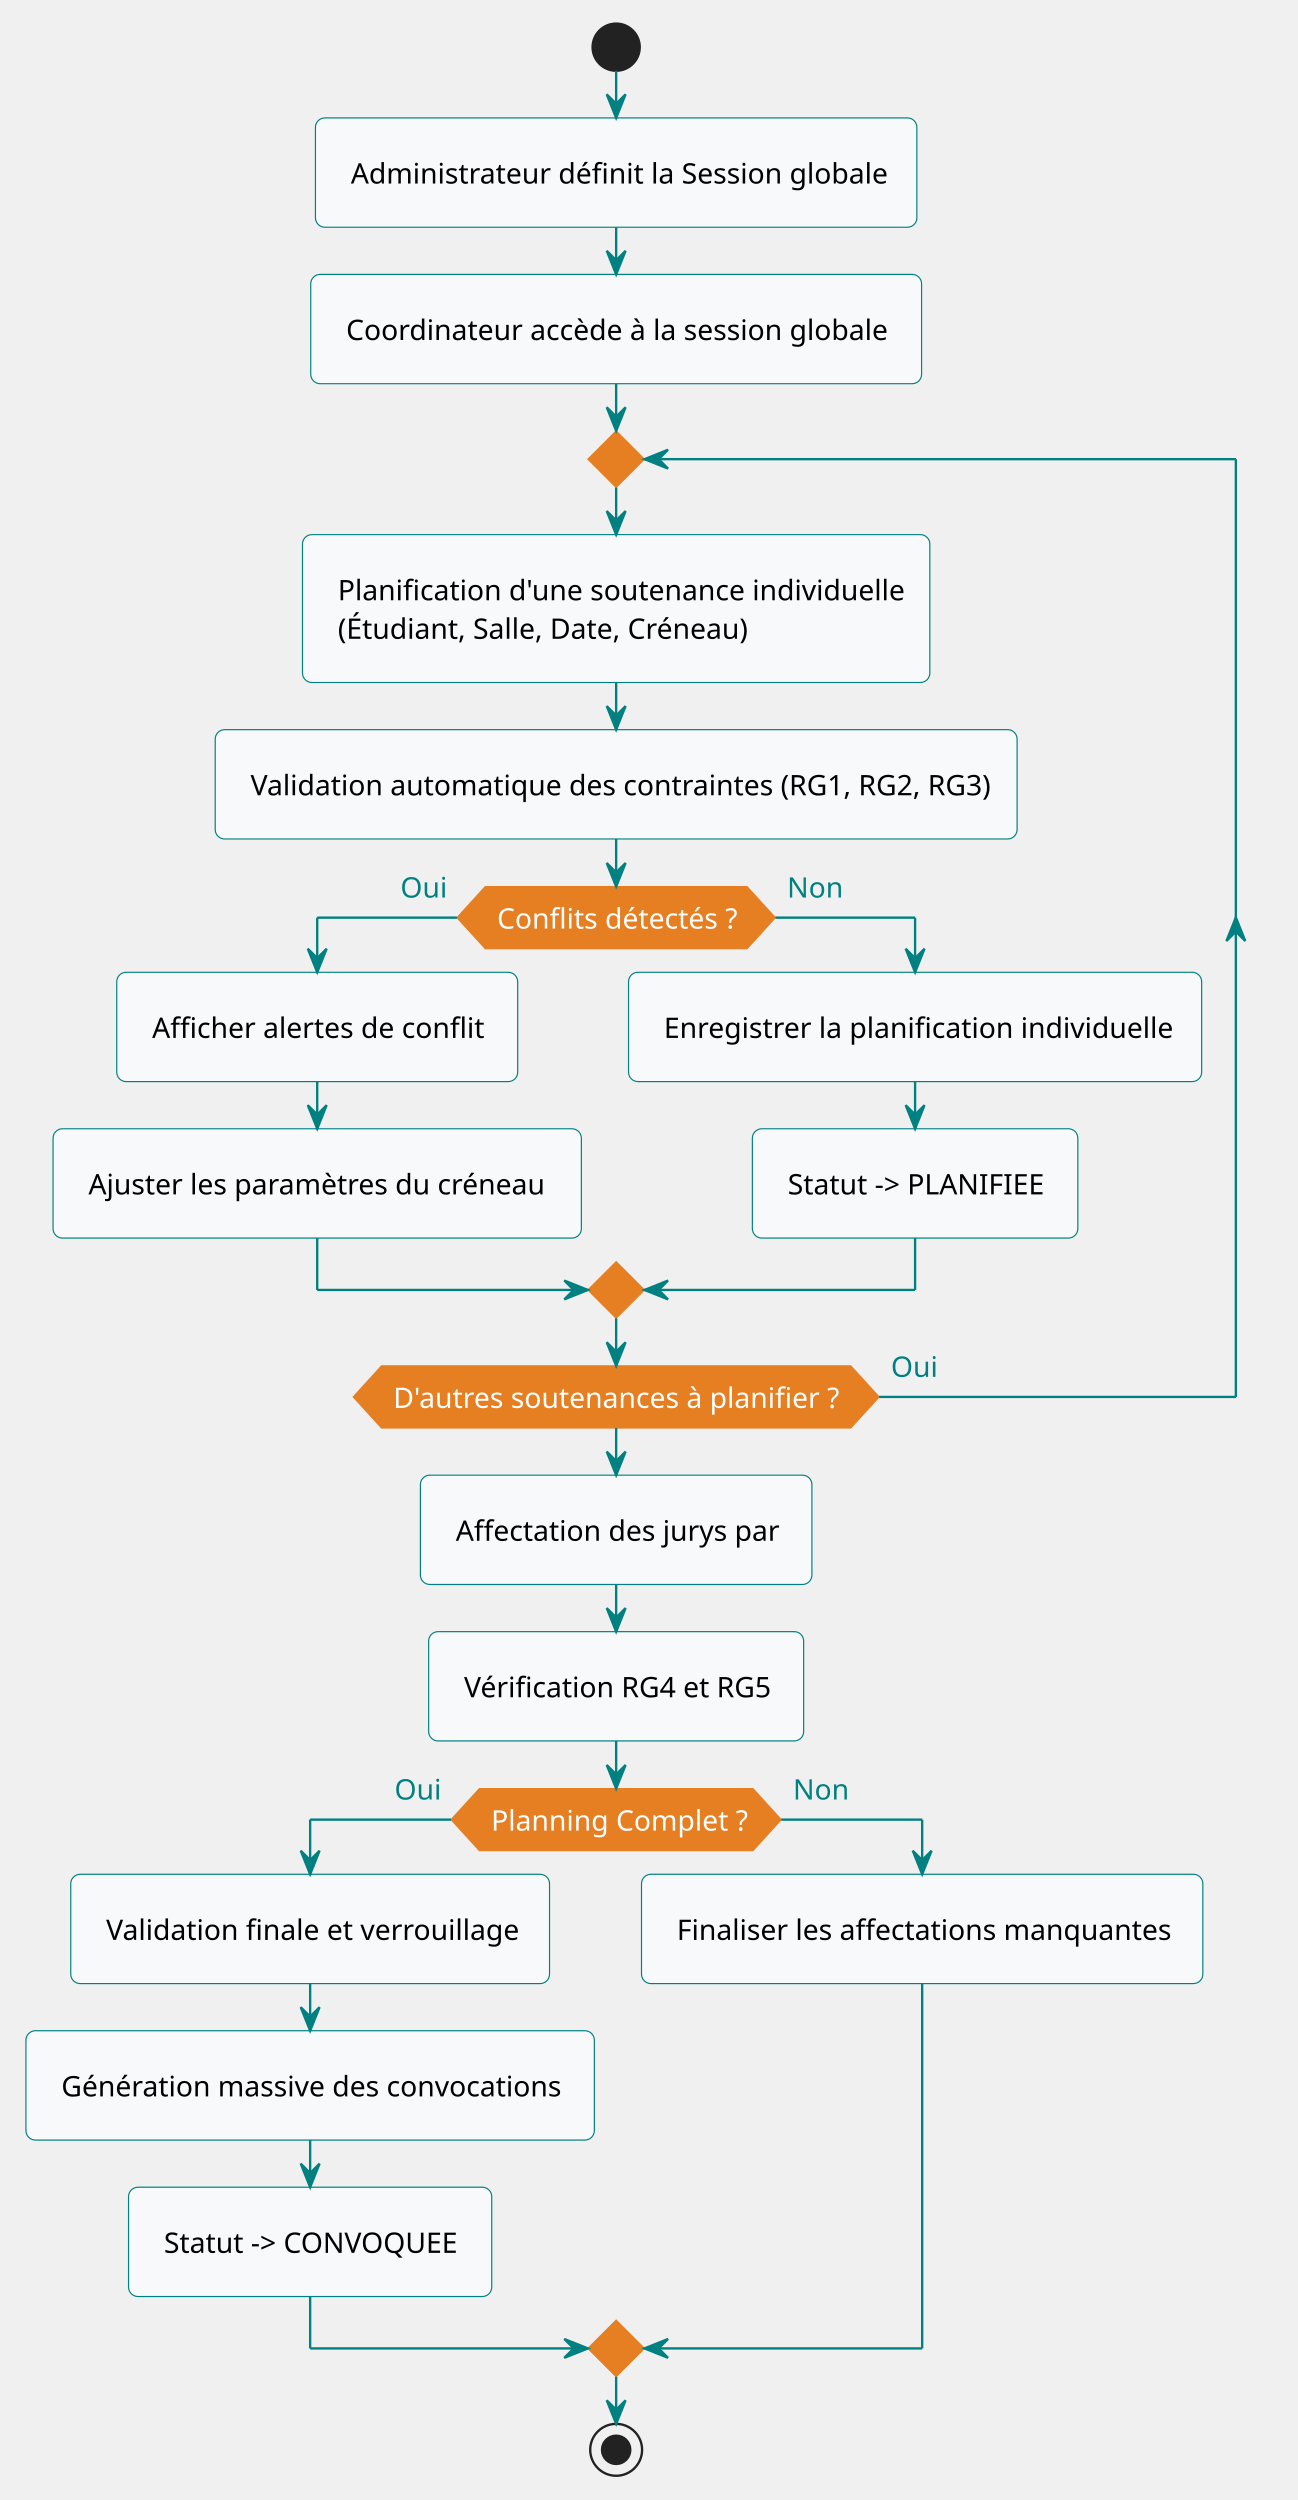
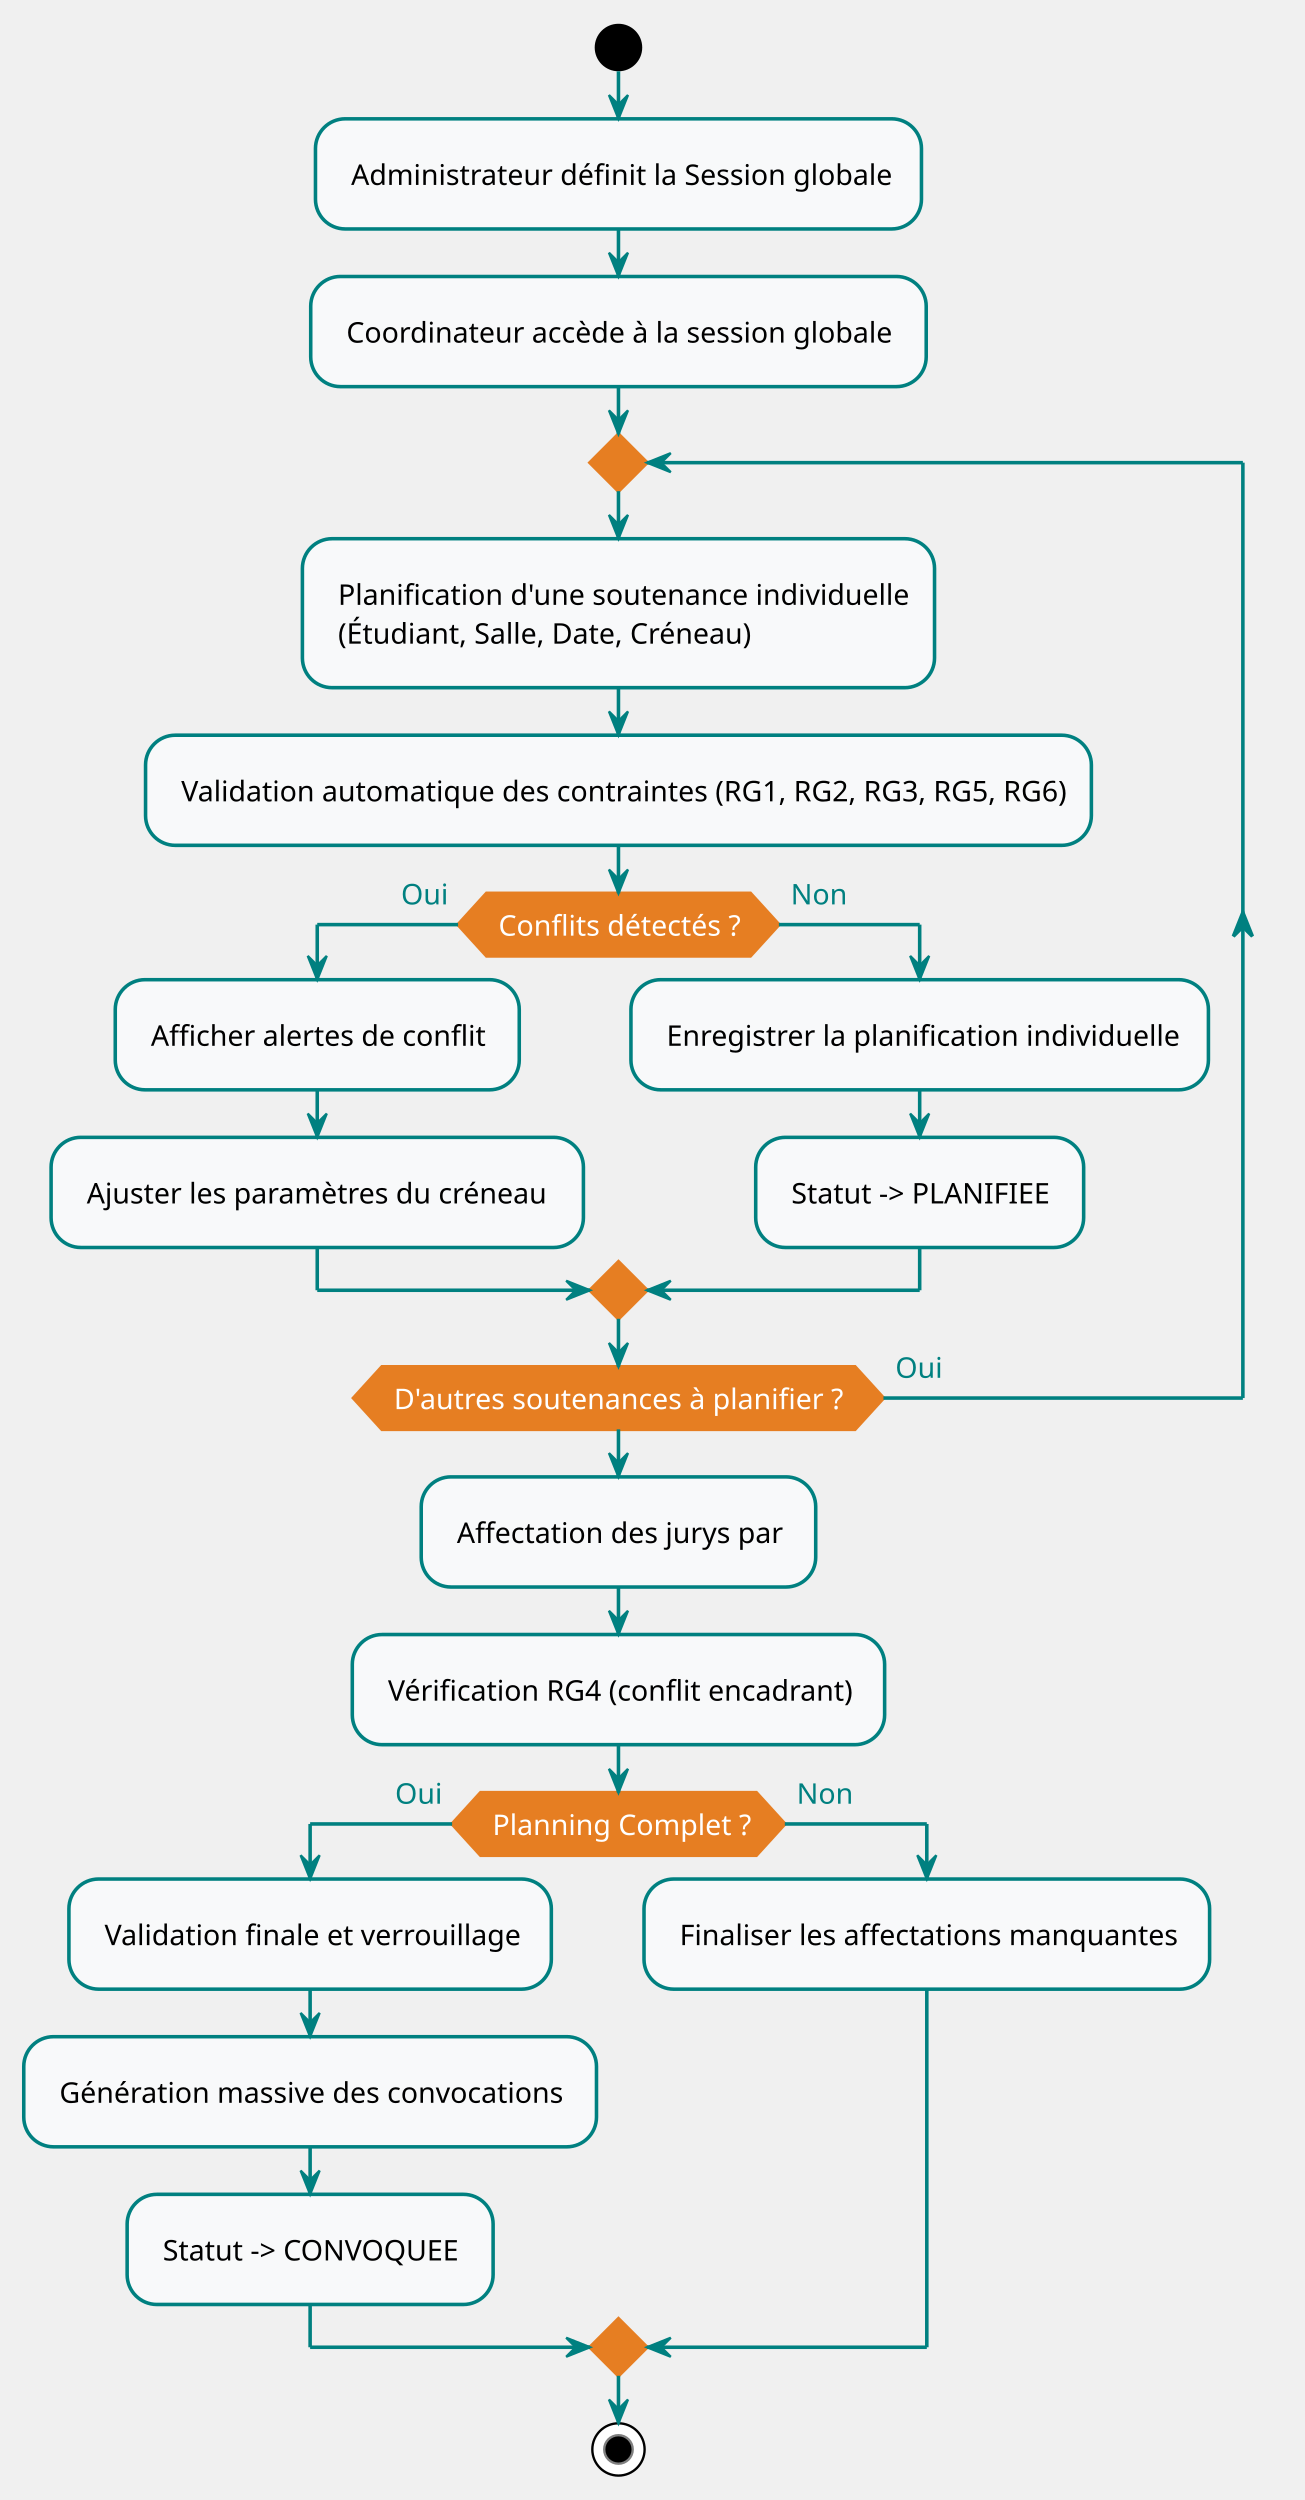
- <svg xmlns="http://www.w3.org/2000/svg" contentStyleType="text/css" height="1060px" preserveAspectRatio="none" style="width:550px;height:1060px;background:#FFFFFF;" version="1.1" viewBox="0 0 550 1060" width="550px" zoomAndPan="magnify">
+ <svg xmlns="http://www.w3.org/2000/svg" contentScriptType="application/ecmascript" contentStyleType="text/css" height="1052px" preserveAspectRatio="none" style="width:549px;height:1052px;" version="1.1" viewBox="0 0 549 1052" width="549px" zoomAndPan="magnify">
  <defs />
  <g>
-     <ellipse cx="261.25" cy="20" fill="#222222" rx="10" ry="10" style="stroke:#222222;stroke-width:1.0;" />
-     <rect fill="#F8F9FA" height="46.344" rx="4" ry="4" style="stroke:#008080;stroke-width:0.5;" width="255" x="133.75" y="50" />
-     <text fill="#000000" font-family="sans-serif" font-size="12" lengthAdjust="spacing" textLength="225" x="148.75" y="77.828">Administrateur définit la Session globale</text>
-     <rect fill="#F8F9FA" height="46.344" rx="4" ry="4" style="stroke:#008080;stroke-width:0.5;" width="259" x="131.75" y="116.344" />
-     <text fill="#000000" font-family="sans-serif" font-size="12" lengthAdjust="spacing" textLength="229" x="146.75" y="144.172">Coordinateur accède à la session globale</text>
-     <rect fill="#F8F9FA" height="62.688" rx="4" ry="4" style="stroke:#008080;stroke-width:0.5;" width="266" x="128.25" y="226.688" />
-     <text fill="#000000" font-family="sans-serif" font-size="12" lengthAdjust="spacing" textLength="236" x="143.25" y="254.516">Planification d'une soutenance individuelle</text>
-     <text fill="#000000" font-family="sans-serif" font-size="12" lengthAdjust="spacing" textLength="174" x="143.25" y="270.86">(Étudiant, Salle, Date, Créneau)</text>
-     <rect fill="#F8F9FA" height="46.344" rx="4" ry="4" style="stroke:#008080;stroke-width:0.5;" width="340" x="91.25" y="309.377" />
-     <text fill="#000000" font-family="sans-serif" font-size="12" lengthAdjust="spacing" textLength="310" x="106.25" y="337.204">Validation automatique des contraintes (RG1, RG2, RG3)</text>
-     <polygon fill="#E67E22" points="205.75,375.909,316.75,375.909,328.75,389.081,316.75,402.253,205.75,402.253,193.75,389.081,205.75,375.909" style="stroke:#E67E22;stroke-width:0.5;" />
-     <text fill="#FFFFFF" font-family="sans-serif" font-size="12" lengthAdjust="spacing" textLength="101" x="210.75" y="393.737">Conflits détectés ?</text>
-     <text fill="#008080" font-family="sans-serif" font-size="12" lengthAdjust="spacing" textLength="19" x="169.75" y="380.565">Oui</text>
-     <text fill="#008080" font-family="sans-serif" font-size="12" lengthAdjust="spacing" textLength="23" x="333.75" y="380.565">Non</text>
-     <rect fill="#F8F9FA" height="46.344" rx="4" ry="4" style="stroke:#008080;stroke-width:0.5;" width="170" x="49.5" y="412.253" />
-     <text fill="#000000" font-family="sans-serif" font-size="12" lengthAdjust="spacing" textLength="140" x="64.5" y="440.081">Afficher alertes de conflit</text>
-     <rect fill="#F8F9FA" height="46.344" rx="4" ry="4" style="stroke:#008080;stroke-width:0.5;" width="224" x="22.5" y="478.597" />
-     <text fill="#000000" font-family="sans-serif" font-size="12" lengthAdjust="spacing" textLength="194" x="37.5" y="506.425">Ajuster les paramètres du créneau</text>
-     <rect fill="#F8F9FA" height="46.344" rx="4" ry="4" style="stroke:#008080;stroke-width:0.5;" width="243" x="266.5" y="412.253" />
-     <text fill="#000000" font-family="sans-serif" font-size="12" lengthAdjust="spacing" textLength="213" x="281.5" y="440.081">Enregistrer la planification individuelle</text>
-     <rect fill="#F8F9FA" height="46.344" rx="4" ry="4" style="stroke:#008080;stroke-width:0.5;" width="138" x="319" y="478.597" />
-     <text fill="#000000" font-family="sans-serif" font-size="12" lengthAdjust="spacing" textLength="108" x="334" y="506.425">Statut -&gt; PLANIFIEE</text>
-     <polygon fill="#E67E22" points="261.25,534.941,273.25,546.941,261.25,558.941,249.25,546.941,261.25,534.941" style="stroke:#E67E22;stroke-width:0.5;" />
-     <polygon fill="#E67E22" points="261.25,182.688,273.25,194.688,261.25,206.688,249.25,194.688,261.25,182.688" style="stroke:#E67E22;stroke-width:0.5;" />
-     <polygon fill="#E67E22" points="161.75,579.129,360.75,579.129,372.75,592.301,360.75,605.473,161.75,605.473,149.75,592.301,161.75,579.129" style="stroke:#E67E22;stroke-width:0.5;" />
-     <text fill="#FFFFFF" font-family="sans-serif" font-size="12" lengthAdjust="spacing" textLength="189" x="166.75" y="596.957">D'autres soutenances à planifier ?</text>
-     <text fill="#008080" font-family="sans-serif" font-size="12" lengthAdjust="spacing" textLength="19" x="377.75" y="583.785">Oui</text>
-     <rect fill="#F8F9FA" height="46.344" rx="4" ry="4" style="stroke:#008080;stroke-width:0.5;" width="166" x="178.25" y="625.473" />
-     <text fill="#000000" font-family="sans-serif" font-size="12" lengthAdjust="spacing" textLength="136" x="193.25" y="653.301">Affectation des jurys par</text>
-     <rect fill="#F8F9FA" height="46.344" rx="4" ry="4" style="stroke:#008080;stroke-width:0.5;" width="159" x="181.75" y="691.817" />
-     <text fill="#000000" font-family="sans-serif" font-size="12" lengthAdjust="spacing" textLength="129" x="196.75" y="719.645">Vérification RG4 et RG5</text>
-     <polygon fill="#E67E22" points="203.25,758.35,319.25,758.35,331.25,771.522,319.25,784.694,203.25,784.694,191.25,771.522,203.25,758.35" style="stroke:#E67E22;stroke-width:0.5;" />
-     <text fill="#FFFFFF" font-family="sans-serif" font-size="12" lengthAdjust="spacing" textLength="106" x="208.25" y="776.178">Planning Complet ?</text>
-     <text fill="#008080" font-family="sans-serif" font-size="12" lengthAdjust="spacing" textLength="19" x="167.25" y="763.005">Oui</text>
-     <text fill="#008080" font-family="sans-serif" font-size="12" lengthAdjust="spacing" textLength="23" x="336.25" y="763.005">Non</text>
-     <rect fill="#F8F9FA" height="46.344" rx="4" ry="4" style="stroke:#008080;stroke-width:0.5;" width="203" x="30" y="794.694" />
-     <text fill="#000000" font-family="sans-serif" font-size="12" lengthAdjust="spacing" textLength="173" x="45" y="822.522">Validation finale et verrouillage</text>
-     <rect fill="#F8F9FA" height="46.344" rx="4" ry="4" style="stroke:#008080;stroke-width:0.5;" width="241" x="11" y="861.038" />
-     <text fill="#000000" font-family="sans-serif" font-size="12" lengthAdjust="spacing" textLength="211" x="26" y="888.866">Génération massive des convocations</text>
-     <rect fill="#F8F9FA" height="46.344" rx="4" ry="4" style="stroke:#008080;stroke-width:0.5;" width="154" x="54.5" y="927.382" />
-     <text fill="#000000" font-family="sans-serif" font-size="12" lengthAdjust="spacing" textLength="124" x="69.5" y="955.21">Statut -&gt; CONVOQUEE</text>
-     <rect fill="#F8F9FA" height="46.344" rx="4" ry="4" style="stroke:#008080;stroke-width:0.5;" width="238" x="272" y="794.694" />
-     <text fill="#000000" font-family="sans-serif" font-size="12" lengthAdjust="spacing" textLength="208" x="287" y="822.522">Finaliser les affectations manquantes</text>
-     <polygon fill="#E67E22" points="261.25,983.726,273.25,995.726,261.25,1007.726,249.25,995.726,261.25,983.726" style="stroke:#E67E22;stroke-width:0.5;" />
-     <ellipse cx="261.25" cy="1038.726" fill="none" rx="11" ry="11" style="stroke:#222222;stroke-width:1.0;" />
-     <ellipse cx="261.25" cy="1038.726" fill="#222222" rx="6" ry="6" style="stroke:#222222;stroke-width:1.0;" />
-     <line style="stroke:#008080;stroke-width:1.0;" x1="261.25" x2="261.25" y1="30" y2="50" />
-     <polygon fill="#008080" points="257.25,40,261.25,50,265.25,40,261.25,44" style="stroke:#008080;stroke-width:1.0;" />
-     <line style="stroke:#008080;stroke-width:1.0;" x1="261.25" x2="261.25" y1="96.344" y2="116.344" />
-     <polygon fill="#008080" points="257.25,106.344,261.25,116.344,265.25,106.344,261.25,110.344" style="stroke:#008080;stroke-width:1.0;" />
-     <line style="stroke:#008080;stroke-width:1.0;" x1="261.25" x2="261.25" y1="289.377" y2="309.377" />
-     <polygon fill="#008080" points="257.25,299.377,261.25,309.377,265.25,299.377,261.25,303.377" style="stroke:#008080;stroke-width:1.0;" />
-     <line style="stroke:#008080;stroke-width:1.0;" x1="134.5" x2="134.5" y1="458.597" y2="478.597" />
-     <polygon fill="#008080" points="130.5,468.597,134.5,478.597,138.5,468.597,134.5,472.597" style="stroke:#008080;stroke-width:1.0;" />
-     <line style="stroke:#008080;stroke-width:1.0;" x1="388" x2="388" y1="458.597" y2="478.597" />
-     <polygon fill="#008080" points="384,468.597,388,478.597,392,468.597,388,472.597" style="stroke:#008080;stroke-width:1.0;" />
-     <line style="stroke:#008080;stroke-width:1.0;" x1="193.75" x2="134.5" y1="389.081" y2="389.081" />
-     <line style="stroke:#008080;stroke-width:1.0;" x1="134.5" x2="134.5" y1="389.081" y2="412.253" />
-     <polygon fill="#008080" points="130.5,402.253,134.5,412.253,138.5,402.253,134.5,406.253" style="stroke:#008080;stroke-width:1.0;" />
-     <line style="stroke:#008080;stroke-width:1.0;" x1="328.75" x2="388" y1="389.081" y2="389.081" />
-     <line style="stroke:#008080;stroke-width:1.0;" x1="388" x2="388" y1="389.081" y2="412.253" />
-     <polygon fill="#008080" points="384,402.253,388,412.253,392,402.253,388,406.253" style="stroke:#008080;stroke-width:1.0;" />
-     <line style="stroke:#008080;stroke-width:1.0;" x1="134.5" x2="134.5" y1="524.941" y2="546.941" />
-     <line style="stroke:#008080;stroke-width:1.0;" x1="134.5" x2="249.25" y1="546.941" y2="546.941" />
-     <polygon fill="#008080" points="239.25,542.941,249.25,546.941,239.25,550.941,243.25,546.941" style="stroke:#008080;stroke-width:1.0;" />
-     <line style="stroke:#008080;stroke-width:1.0;" x1="388" x2="388" y1="524.941" y2="546.941" />
-     <line style="stroke:#008080;stroke-width:1.0;" x1="388" x2="273.25" y1="546.941" y2="546.941" />
-     <polygon fill="#008080" points="283.25,542.941,273.25,546.941,283.25,550.941,279.25,546.941" style="stroke:#008080;stroke-width:1.0;" />
-     <line style="stroke:#008080;stroke-width:1.0;" x1="261.25" x2="261.25" y1="355.721" y2="375.909" />
-     <polygon fill="#008080" points="257.25,365.909,261.25,375.909,265.25,365.909,261.25,369.909" style="stroke:#008080;stroke-width:1.0;" />
-     <line style="stroke:#008080;stroke-width:1.0;" x1="261.25" x2="261.25" y1="206.688" y2="226.688" />
-     <polygon fill="#008080" points="257.25,216.688,261.25,226.688,265.25,216.688,261.25,220.688" style="stroke:#008080;stroke-width:1.0;" />
-     <line style="stroke:#008080;stroke-width:1.0;" x1="372.75" x2="524" y1="592.301" y2="592.301" />
-     <polygon fill="#008080" points="520,398.995,524,388.995,528,398.995,524,394.995" style="stroke:#008080;stroke-width:1.0;" />
-     <line style="stroke:#008080;stroke-width:1.0;" x1="524" x2="524" y1="194.688" y2="592.301" />
-     <line style="stroke:#008080;stroke-width:1.0;" x1="524" x2="273.25" y1="194.688" y2="194.688" />
-     <polygon fill="#008080" points="283.25,190.688,273.25,194.688,283.25,198.688,279.25,194.688" style="stroke:#008080;stroke-width:1.0;" />
-     <line style="stroke:#008080;stroke-width:1.0;" x1="261.25" x2="261.25" y1="558.941" y2="579.129" />
-     <polygon fill="#008080" points="257.25,569.129,261.25,579.129,265.25,569.129,261.25,573.129" style="stroke:#008080;stroke-width:1.0;" />
-     <line style="stroke:#008080;stroke-width:1.0;" x1="261.25" x2="261.25" y1="162.688" y2="182.688" />
-     <polygon fill="#008080" points="257.25,172.688,261.25,182.688,265.25,172.688,261.25,176.688" style="stroke:#008080;stroke-width:1.0;" />
-     <line style="stroke:#008080;stroke-width:1.0;" x1="261.25" x2="261.25" y1="605.473" y2="625.473" />
-     <polygon fill="#008080" points="257.25,615.473,261.25,625.473,265.25,615.473,261.25,619.473" style="stroke:#008080;stroke-width:1.0;" />
-     <line style="stroke:#008080;stroke-width:1.0;" x1="261.25" x2="261.25" y1="671.817" y2="691.817" />
-     <polygon fill="#008080" points="257.25,681.817,261.25,691.817,265.25,681.817,261.25,685.817" style="stroke:#008080;stroke-width:1.0;" />
-     <line style="stroke:#008080;stroke-width:1.0;" x1="131.5" x2="131.5" y1="841.038" y2="861.038" />
-     <polygon fill="#008080" points="127.5,851.038,131.5,861.038,135.5,851.038,131.5,855.038" style="stroke:#008080;stroke-width:1.0;" />
-     <line style="stroke:#008080;stroke-width:1.0;" x1="131.5" x2="131.5" y1="907.382" y2="927.382" />
-     <polygon fill="#008080" points="127.5,917.382,131.5,927.382,135.5,917.382,131.5,921.382" style="stroke:#008080;stroke-width:1.0;" />
-     <line style="stroke:#008080;stroke-width:1.0;" x1="191.25" x2="131.5" y1="771.522" y2="771.522" />
-     <line style="stroke:#008080;stroke-width:1.0;" x1="131.5" x2="131.5" y1="771.522" y2="794.694" />
-     <polygon fill="#008080" points="127.5,784.694,131.5,794.694,135.5,784.694,131.5,788.694" style="stroke:#008080;stroke-width:1.0;" />
-     <line style="stroke:#008080;stroke-width:1.0;" x1="331.25" x2="391" y1="771.522" y2="771.522" />
-     <line style="stroke:#008080;stroke-width:1.0;" x1="391" x2="391" y1="771.522" y2="794.694" />
-     <polygon fill="#008080" points="387,784.694,391,794.694,395,784.694,391,788.694" style="stroke:#008080;stroke-width:1.0;" />
-     <line style="stroke:#008080;stroke-width:1.0;" x1="131.5" x2="131.5" y1="973.726" y2="995.726" />
-     <line style="stroke:#008080;stroke-width:1.0;" x1="131.5" x2="249.25" y1="995.726" y2="995.726" />
-     <polygon fill="#008080" points="239.25,991.726,249.25,995.726,239.25,999.726,243.25,995.726" style="stroke:#008080;stroke-width:1.0;" />
-     <line style="stroke:#008080;stroke-width:1.0;" x1="391" x2="391" y1="841.038" y2="995.726" />
-     <line style="stroke:#008080;stroke-width:1.0;" x1="391" x2="273.25" y1="995.726" y2="995.726" />
-     <polygon fill="#008080" points="283.25,991.726,273.25,995.726,283.25,999.726,279.25,995.726" style="stroke:#008080;stroke-width:1.0;" />
-     <line style="stroke:#008080;stroke-width:1.0;" x1="261.25" x2="261.25" y1="738.161" y2="758.35" />
-     <polygon fill="#008080" points="257.25,748.35,261.25,758.35,265.25,748.35,261.25,752.35" style="stroke:#008080;stroke-width:1.0;" />
-     <line style="stroke:#008080;stroke-width:1.0;" x1="261.25" x2="261.25" y1="1007.726" y2="1027.726" />
-     <polygon fill="#008080" points="257.25,1017.726,261.25,1027.726,265.25,1017.726,261.25,1021.726" style="stroke:#008080;stroke-width:1.0;" />
+     <ellipse cx="260.25" cy="20" fill="#000000" rx="10" ry="10" style="stroke: none; stroke-width: 1.0;" />
+     <rect fill="#F8F9FA" height="46.344" rx="12.5" ry="12.5" style="stroke: #008080; stroke-width: 1.5;" width="255" x="132.75" y="50" />
+     <text fill="#000000" font-family="sans-serif" font-size="12" lengthAdjust="spacingAndGlyphs" textLength="225" x="147.75" y="77.828">Administrateur définit la Session globale</text>
+     <rect fill="#F8F9FA" height="46.344" rx="12.5" ry="12.5" style="stroke: #008080; stroke-width: 1.5;" width="259" x="130.75" y="116.344" />
+     <text fill="#000000" font-family="sans-serif" font-size="12" lengthAdjust="spacingAndGlyphs" textLength="229" x="145.75" y="144.172">Coordinateur accède à la session globale</text>
+     <rect fill="#F8F9FA" height="62.688" rx="12.5" ry="12.5" style="stroke: #008080; stroke-width: 1.5;" width="266" x="127.25" y="226.688" />
+     <text fill="#000000" font-family="sans-serif" font-size="12" lengthAdjust="spacingAndGlyphs" textLength="236" x="142.25" y="254.516">Planification d'une soutenance individuelle</text>
+     <text fill="#000000" font-family="sans-serif" font-size="12" lengthAdjust="spacingAndGlyphs" textLength="174" x="142.25" y="270.86">(Étudiant, Salle, Date, Créneau)</text>
+     <rect fill="#F8F9FA" height="46.344" rx="12.5" ry="12.5" style="stroke: #008080; stroke-width: 1.5;" width="398" x="61.25" y="309.377" />
+     <text fill="#000000" font-family="sans-serif" font-size="12" lengthAdjust="spacingAndGlyphs" textLength="368" x="76.25" y="337.204">Validation automatique des contraintes (RG1, RG2, RG3, RG5, RG6)</text>
+     <polygon fill="#E67E22" points="204.75,375.909,315.75,375.909,327.75,389.081,315.75,402.253,204.75,402.253,192.75,389.081,204.75,375.909" style="stroke: #E67E22; stroke-width: 1.5;" />
+     <text fill="#FFFFFF" font-family="sans-serif" font-size="12" lengthAdjust="spacingAndGlyphs" textLength="101" x="209.75" y="393.737">Conflits détectés ?</text>
+     <text fill="#008080" font-family="sans-serif" font-size="12" lengthAdjust="spacingAndGlyphs" textLength="19" x="168.75" y="380.565">Oui</text>
+     <text fill="#008080" font-family="sans-serif" font-size="12" lengthAdjust="spacingAndGlyphs" textLength="23" x="332.75" y="380.565">Non</text>
+     <rect fill="#F8F9FA" height="46.344" rx="12.5" ry="12.5" style="stroke: #008080; stroke-width: 1.5;" width="170" x="48.5" y="412.253" />
+     <text fill="#000000" font-family="sans-serif" font-size="12" lengthAdjust="spacingAndGlyphs" textLength="140" x="63.5" y="440.081">Afficher alertes de conflit</text>
+     <rect fill="#F8F9FA" height="46.344" rx="12.5" ry="12.5" style="stroke: #008080; stroke-width: 1.5;" width="224" x="21.5" y="478.597" />
+     <text fill="#000000" font-family="sans-serif" font-size="12" lengthAdjust="spacingAndGlyphs" textLength="194" x="36.5" y="506.425">Ajuster les paramètres du créneau</text>
+     <rect fill="#F8F9FA" height="46.344" rx="12.5" ry="12.5" style="stroke: #008080; stroke-width: 1.5;" width="243" x="265.5" y="412.253" />
+     <text fill="#000000" font-family="sans-serif" font-size="12" lengthAdjust="spacingAndGlyphs" textLength="213" x="280.5" y="440.081">Enregistrer la planification individuelle</text>
+     <rect fill="#F8F9FA" height="46.344" rx="12.5" ry="12.5" style="stroke: #008080; stroke-width: 1.5;" width="138" x="318" y="478.597" />
+     <text fill="#000000" font-family="sans-serif" font-size="12" lengthAdjust="spacingAndGlyphs" textLength="108" x="333" y="506.425">Statut -&gt; PLANIFIEE</text>
+     <polygon fill="#E67E22" points="260.25,530.941,272.25,542.941,260.25,554.941,248.25,542.941,260.25,530.941" style="stroke: #E67E22; stroke-width: 1.5;" />
+     <polygon fill="#E67E22" points="260.25,182.688,272.25,194.688,260.25,206.688,248.25,194.688,260.25,182.688" style="stroke: #E67E22; stroke-width: 1.5;" />
+     <polygon fill="#E67E22" points="160.75,575.129,359.75,575.129,371.75,588.301,359.75,601.473,160.75,601.473,148.75,588.301,160.75,575.129" style="stroke: #E67E22; stroke-width: 1.5;" />
+     <text fill="#FFFFFF" font-family="sans-serif" font-size="12" lengthAdjust="spacingAndGlyphs" textLength="189" x="165.75" y="592.957">D'autres soutenances à planifier ?</text>
+     <text fill="#008080" font-family="sans-serif" font-size="12" lengthAdjust="spacingAndGlyphs" textLength="19" x="376.75" y="579.785">Oui</text>
+     <rect fill="#F8F9FA" height="46.344" rx="12.5" ry="12.5" style="stroke: #008080; stroke-width: 1.5;" width="166" x="177.25" y="621.473" />
+     <text fill="#000000" font-family="sans-serif" font-size="12" lengthAdjust="spacingAndGlyphs" textLength="136" x="192.25" y="649.301">Affectation des jurys par</text>
+     <rect fill="#F8F9FA" height="46.344" rx="12.5" ry="12.5" style="stroke: #008080; stroke-width: 1.5;" width="224" x="148.25" y="687.817" />
+     <text fill="#000000" font-family="sans-serif" font-size="12" lengthAdjust="spacingAndGlyphs" textLength="194" x="163.25" y="715.645">Vérification RG4 (conflit encadrant)</text>
+     <polygon fill="#E67E22" points="202.25,754.35,318.25,754.35,330.25,767.522,318.25,780.694,202.25,780.694,190.25,767.522,202.25,754.35" style="stroke: #E67E22; stroke-width: 1.5;" />
+     <text fill="#FFFFFF" font-family="sans-serif" font-size="12" lengthAdjust="spacingAndGlyphs" textLength="106" x="207.25" y="772.178">Planning Complet ?</text>
+     <text fill="#008080" font-family="sans-serif" font-size="12" lengthAdjust="spacingAndGlyphs" textLength="19" x="166.25" y="759.005">Oui</text>
+     <text fill="#008080" font-family="sans-serif" font-size="12" lengthAdjust="spacingAndGlyphs" textLength="23" x="335.25" y="759.005">Non</text>
+     <rect fill="#F8F9FA" height="46.344" rx="12.5" ry="12.5" style="stroke: #008080; stroke-width: 1.5;" width="203" x="29" y="790.694" />
+     <text fill="#000000" font-family="sans-serif" font-size="12" lengthAdjust="spacingAndGlyphs" textLength="173" x="44" y="818.522">Validation finale et verrouillage</text>
+     <rect fill="#F8F9FA" height="46.344" rx="12.5" ry="12.5" style="stroke: #008080; stroke-width: 1.5;" width="241" x="10" y="857.038" />
+     <text fill="#000000" font-family="sans-serif" font-size="12" lengthAdjust="spacingAndGlyphs" textLength="211" x="25" y="884.866">Génération massive des convocations</text>
+     <rect fill="#F8F9FA" height="46.344" rx="12.5" ry="12.5" style="stroke: #008080; stroke-width: 1.5;" width="154" x="53.5" y="923.382" />
+     <text fill="#000000" font-family="sans-serif" font-size="12" lengthAdjust="spacingAndGlyphs" textLength="124" x="68.5" y="951.21">Statut -&gt; CONVOQUEE</text>
+     <rect fill="#F8F9FA" height="46.344" rx="12.5" ry="12.5" style="stroke: #008080; stroke-width: 1.5;" width="238" x="271" y="790.694" />
+     <text fill="#000000" font-family="sans-serif" font-size="12" lengthAdjust="spacingAndGlyphs" textLength="208" x="286" y="818.522">Finaliser les affectations manquantes</text>
+     <polygon fill="#E67E22" points="260.25,975.726,272.25,987.726,260.25,999.726,248.25,987.726,260.25,975.726" style="stroke: #E67E22; stroke-width: 1.5;" />
+     <ellipse cx="260.25" cy="1030.726" fill="#FFFFFF" rx="11" ry="11" style="stroke: #000000; stroke-width: 1.0;" />
+     <ellipse cx="260.25" cy="1030.726" fill="#000000" rx="6" ry="6" style="stroke: #7F7F7F; stroke-width: 1.0;" />
+     <line style="stroke: #008080; stroke-width: 1.5;" x1="260.25" x2="260.25" y1="30" y2="50" />
+     <polygon fill="#008080" points="256.25,40,260.25,50,264.25,40,260.25,44" style="stroke: #008080; stroke-width: 1.0;" />
+     <line style="stroke: #008080; stroke-width: 1.5;" x1="260.25" x2="260.25" y1="96.344" y2="116.344" />
+     <polygon fill="#008080" points="256.25,106.344,260.25,116.344,264.25,106.344,260.25,110.344" style="stroke: #008080; stroke-width: 1.0;" />
+     <line style="stroke: #008080; stroke-width: 1.5;" x1="260.25" x2="260.25" y1="289.377" y2="309.377" />
+     <polygon fill="#008080" points="256.25,299.377,260.25,309.377,264.25,299.377,260.25,303.377" style="stroke: #008080; stroke-width: 1.0;" />
+     <line style="stroke: #008080; stroke-width: 1.5;" x1="133.5" x2="133.5" y1="458.597" y2="478.597" />
+     <polygon fill="#008080" points="129.5,468.597,133.5,478.597,137.5,468.597,133.5,472.597" style="stroke: #008080; stroke-width: 1.0;" />
+     <line style="stroke: #008080; stroke-width: 1.5;" x1="387" x2="387" y1="458.597" y2="478.597" />
+     <polygon fill="#008080" points="383,468.597,387,478.597,391,468.597,387,472.597" style="stroke: #008080; stroke-width: 1.0;" />
+     <line style="stroke: #008080; stroke-width: 1.5;" x1="192.75" x2="133.5" y1="389.081" y2="389.081" />
+     <line style="stroke: #008080; stroke-width: 1.5;" x1="133.5" x2="133.5" y1="389.081" y2="412.253" />
+     <polygon fill="#008080" points="129.5,402.253,133.5,412.253,137.5,402.253,133.5,406.253" style="stroke: #008080; stroke-width: 1.0;" />
+     <line style="stroke: #008080; stroke-width: 1.5;" x1="327.75" x2="387" y1="389.081" y2="389.081" />
+     <line style="stroke: #008080; stroke-width: 1.5;" x1="387" x2="387" y1="389.081" y2="412.253" />
+     <polygon fill="#008080" points="383,402.253,387,412.253,391,402.253,387,406.253" style="stroke: #008080; stroke-width: 1.0;" />
+     <line style="stroke: #008080; stroke-width: 1.5;" x1="133.5" x2="133.5" y1="524.941" y2="542.941" />
+     <line style="stroke: #008080; stroke-width: 1.5;" x1="133.5" x2="248.25" y1="542.941" y2="542.941" />
+     <polygon fill="#008080" points="238.25,538.941,248.25,542.941,238.25,546.941,242.25,542.941" style="stroke: #008080; stroke-width: 1.0;" />
+     <line style="stroke: #008080; stroke-width: 1.5;" x1="387" x2="387" y1="524.941" y2="542.941" />
+     <line style="stroke: #008080; stroke-width: 1.5;" x1="387" x2="272.25" y1="542.941" y2="542.941" />
+     <polygon fill="#008080" points="282.25,538.941,272.25,542.941,282.25,546.941,278.25,542.941" style="stroke: #008080; stroke-width: 1.0;" />
+     <line style="stroke: #008080; stroke-width: 1.5;" x1="260.25" x2="260.25" y1="355.721" y2="375.909" />
+     <polygon fill="#008080" points="256.25,365.909,260.25,375.909,264.25,365.909,260.25,369.909" style="stroke: #008080; stroke-width: 1.0;" />
+     <line style="stroke: #008080; stroke-width: 1.5;" x1="260.25" x2="260.25" y1="206.688" y2="226.688" />
+     <polygon fill="#008080" points="256.25,216.688,260.25,226.688,264.25,216.688,260.25,220.688" style="stroke: #008080; stroke-width: 1.0;" />
+     <line style="stroke: #008080; stroke-width: 1.5;" x1="371.75" x2="523" y1="588.301" y2="588.301" />
+     <polygon fill="#008080" points="519,393.995,523,383.995,527,393.995,523,389.995" style="stroke: #008080; stroke-width: 1.5;" />
+     <line style="stroke: #008080; stroke-width: 1.5;" x1="523" x2="523" y1="194.688" y2="588.301" />
+     <line style="stroke: #008080; stroke-width: 1.5;" x1="523" x2="272.25" y1="194.688" y2="194.688" />
+     <polygon fill="#008080" points="282.25,190.688,272.25,194.688,282.25,198.688,278.25,194.688" style="stroke: #008080; stroke-width: 1.0;" />
+     <line style="stroke: #008080; stroke-width: 1.5;" x1="260.25" x2="260.25" y1="554.941" y2="575.129" />
+     <polygon fill="#008080" points="256.25,565.129,260.25,575.129,264.25,565.129,260.25,569.129" style="stroke: #008080; stroke-width: 1.0;" />
+     <line style="stroke: #008080; stroke-width: 1.5;" x1="260.25" x2="260.25" y1="162.688" y2="182.688" />
+     <polygon fill="#008080" points="256.25,172.688,260.25,182.688,264.25,172.688,260.25,176.688" style="stroke: #008080; stroke-width: 1.0;" />
+     <line style="stroke: #008080; stroke-width: 1.5;" x1="260.25" x2="260.25" y1="601.473" y2="621.473" />
+     <polygon fill="#008080" points="256.25,611.473,260.25,621.473,264.25,611.473,260.25,615.473" style="stroke: #008080; stroke-width: 1.0;" />
+     <line style="stroke: #008080; stroke-width: 1.5;" x1="260.25" x2="260.25" y1="667.817" y2="687.817" />
+     <polygon fill="#008080" points="256.25,677.817,260.25,687.817,264.25,677.817,260.25,681.817" style="stroke: #008080; stroke-width: 1.0;" />
+     <line style="stroke: #008080; stroke-width: 1.5;" x1="130.5" x2="130.5" y1="837.038" y2="857.038" />
+     <polygon fill="#008080" points="126.5,847.038,130.5,857.038,134.5,847.038,130.5,851.038" style="stroke: #008080; stroke-width: 1.0;" />
+     <line style="stroke: #008080; stroke-width: 1.5;" x1="130.5" x2="130.5" y1="903.382" y2="923.382" />
+     <polygon fill="#008080" points="126.5,913.382,130.5,923.382,134.5,913.382,130.5,917.382" style="stroke: #008080; stroke-width: 1.0;" />
+     <line style="stroke: #008080; stroke-width: 1.5;" x1="190.25" x2="130.5" y1="767.522" y2="767.522" />
+     <line style="stroke: #008080; stroke-width: 1.5;" x1="130.5" x2="130.5" y1="767.522" y2="790.694" />
+     <polygon fill="#008080" points="126.5,780.694,130.5,790.694,134.5,780.694,130.5,784.694" style="stroke: #008080; stroke-width: 1.0;" />
+     <line style="stroke: #008080; stroke-width: 1.5;" x1="330.25" x2="390" y1="767.522" y2="767.522" />
+     <line style="stroke: #008080; stroke-width: 1.5;" x1="390" x2="390" y1="767.522" y2="790.694" />
+     <polygon fill="#008080" points="386,780.694,390,790.694,394,780.694,390,784.694" style="stroke: #008080; stroke-width: 1.0;" />
+     <line style="stroke: #008080; stroke-width: 1.5;" x1="130.5" x2="130.5" y1="969.726" y2="987.726" />
+     <line style="stroke: #008080; stroke-width: 1.5;" x1="130.5" x2="248.25" y1="987.726" y2="987.726" />
+     <polygon fill="#008080" points="238.25,983.726,248.25,987.726,238.25,991.726,242.25,987.726" style="stroke: #008080; stroke-width: 1.0;" />
+     <line style="stroke: #008080; stroke-width: 1.5;" x1="390" x2="390" y1="837.038" y2="987.726" />
+     <line style="stroke: #008080; stroke-width: 1.5;" x1="390" x2="272.25" y1="987.726" y2="987.726" />
+     <polygon fill="#008080" points="282.25,983.726,272.25,987.726,282.25,991.726,278.25,987.726" style="stroke: #008080; stroke-width: 1.0;" />
+     <line style="stroke: #008080; stroke-width: 1.5;" x1="260.25" x2="260.25" y1="734.161" y2="754.35" />
+     <polygon fill="#008080" points="256.25,744.35,260.25,754.35,264.25,744.35,260.25,748.35" style="stroke: #008080; stroke-width: 1.0;" />
+     <line style="stroke: #008080; stroke-width: 1.5;" x1="260.25" x2="260.25" y1="999.726" y2="1019.726" />
+     <polygon fill="#008080" points="256.25,1009.726,260.25,1019.726,264.25,1009.726,260.25,1013.726" style="stroke: #008080; stroke-width: 1.0;" />
  </g>
</svg>
